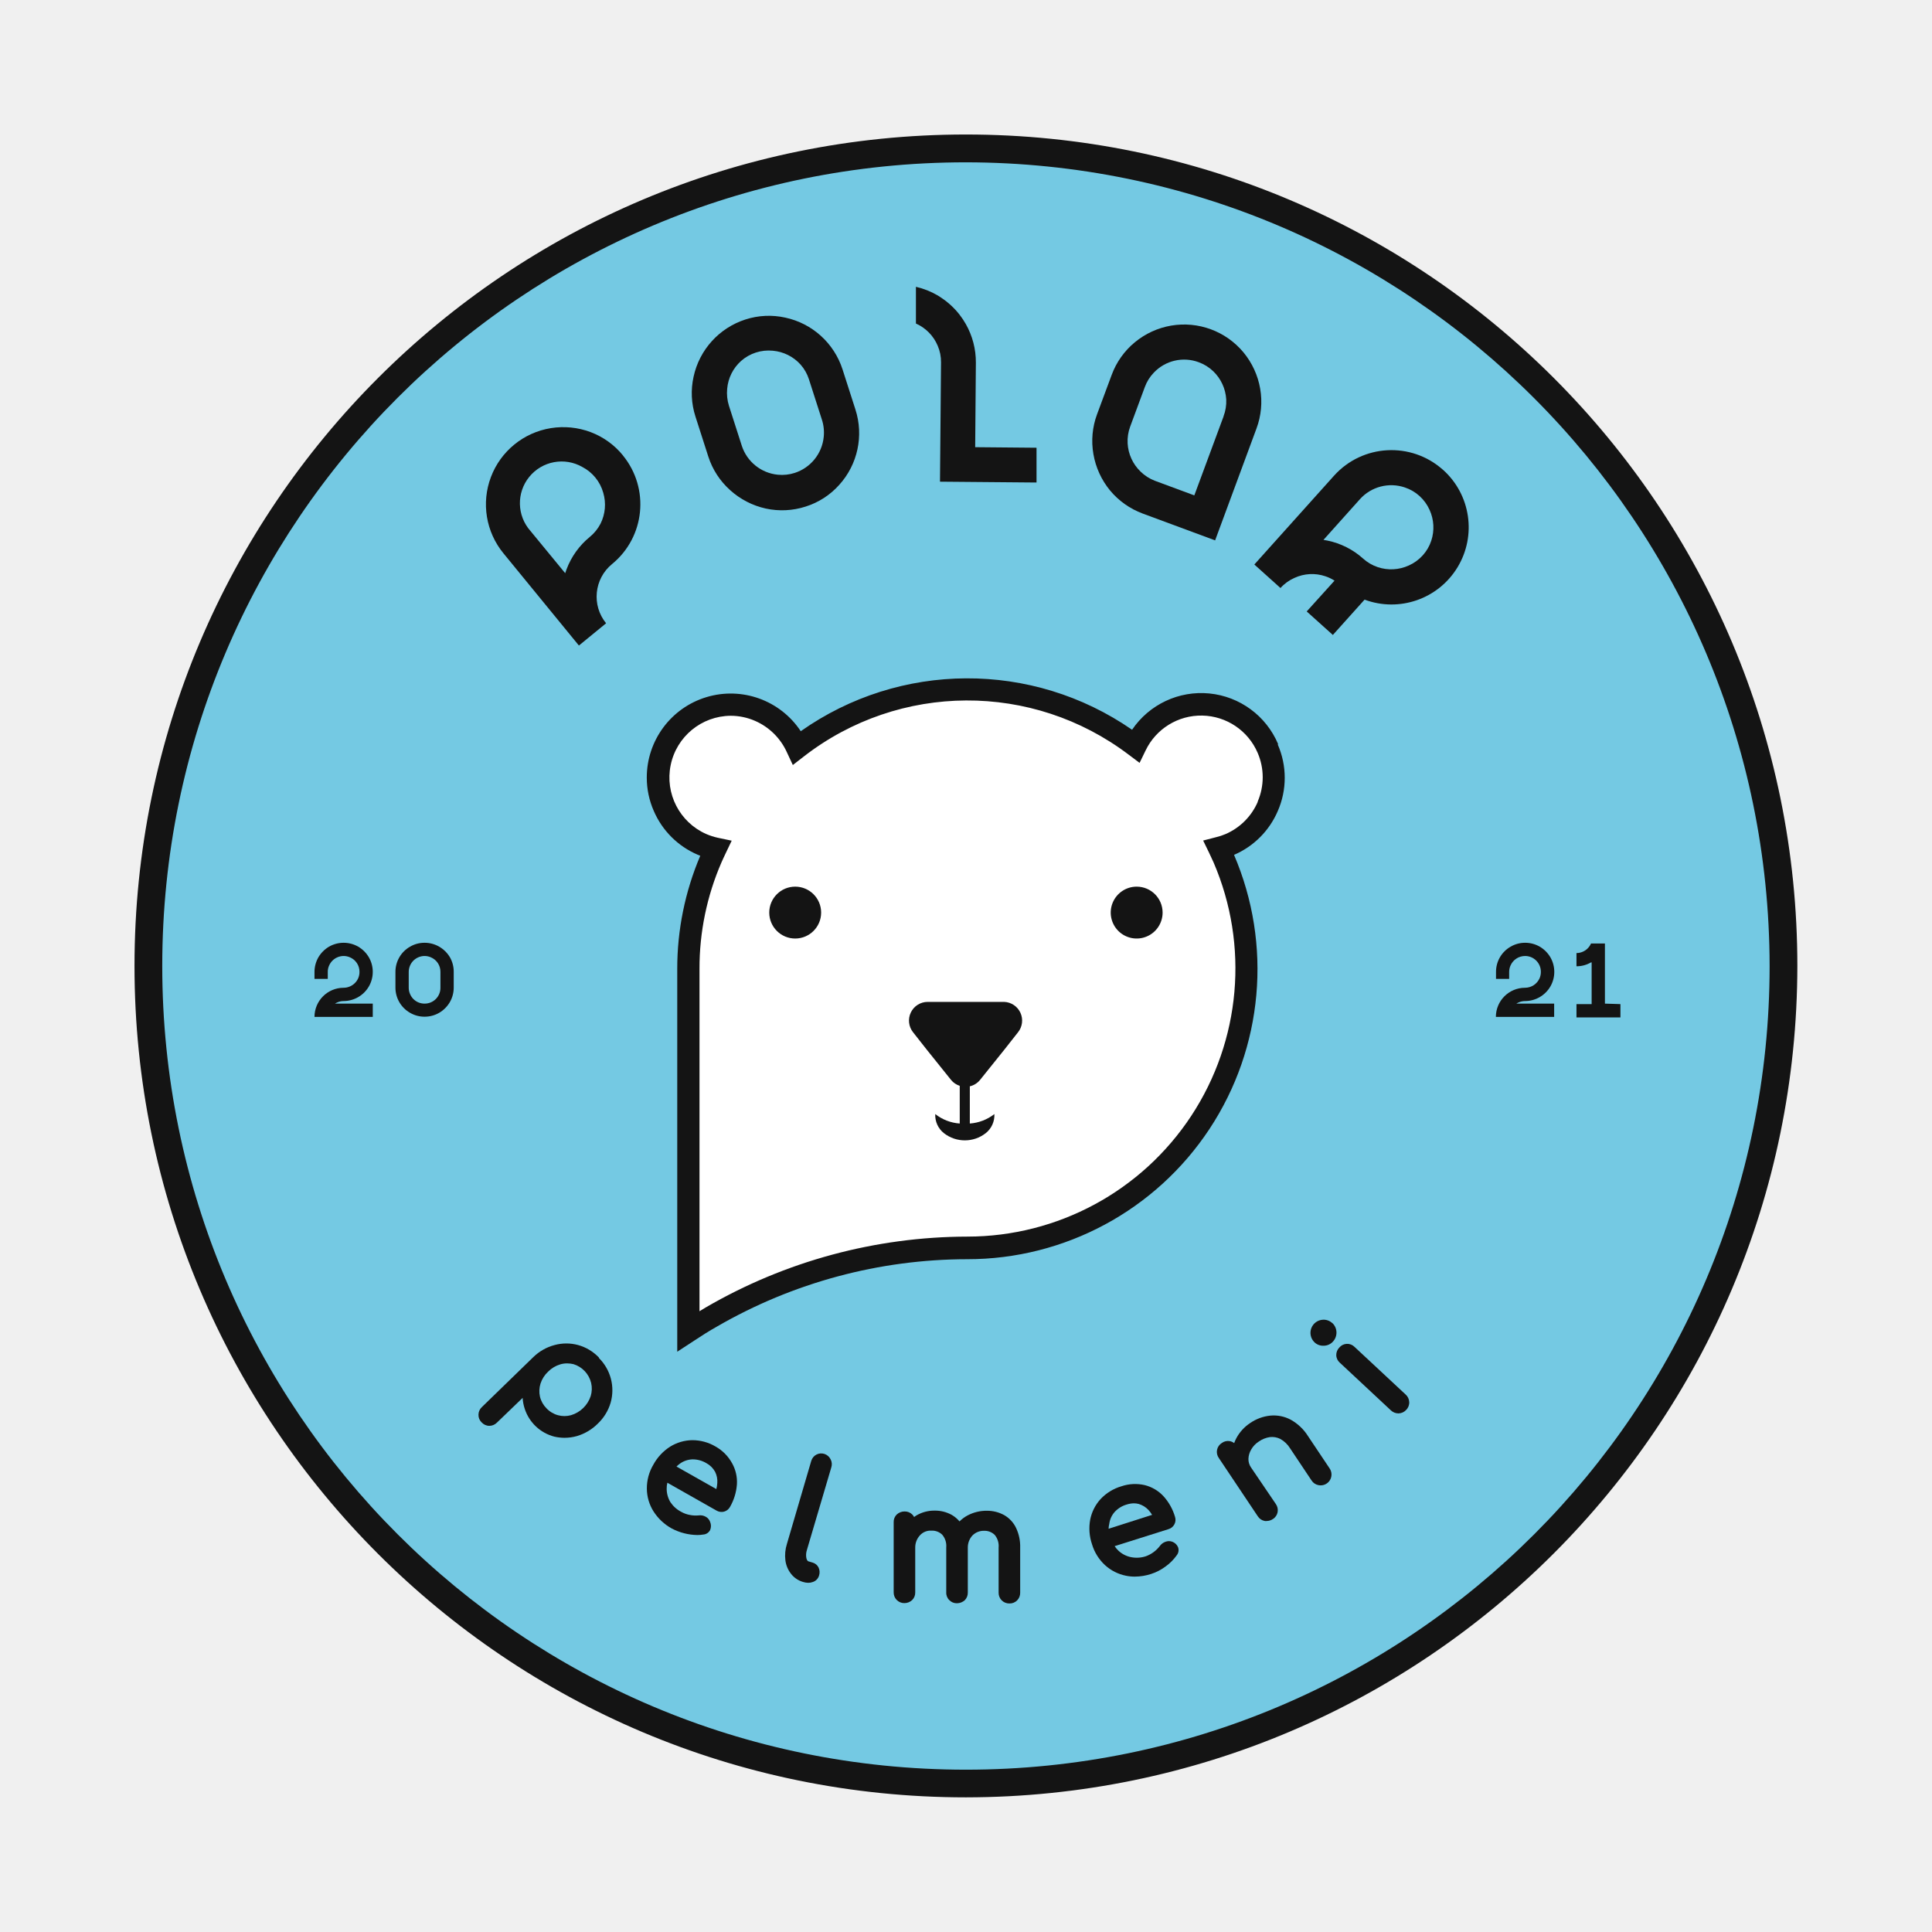
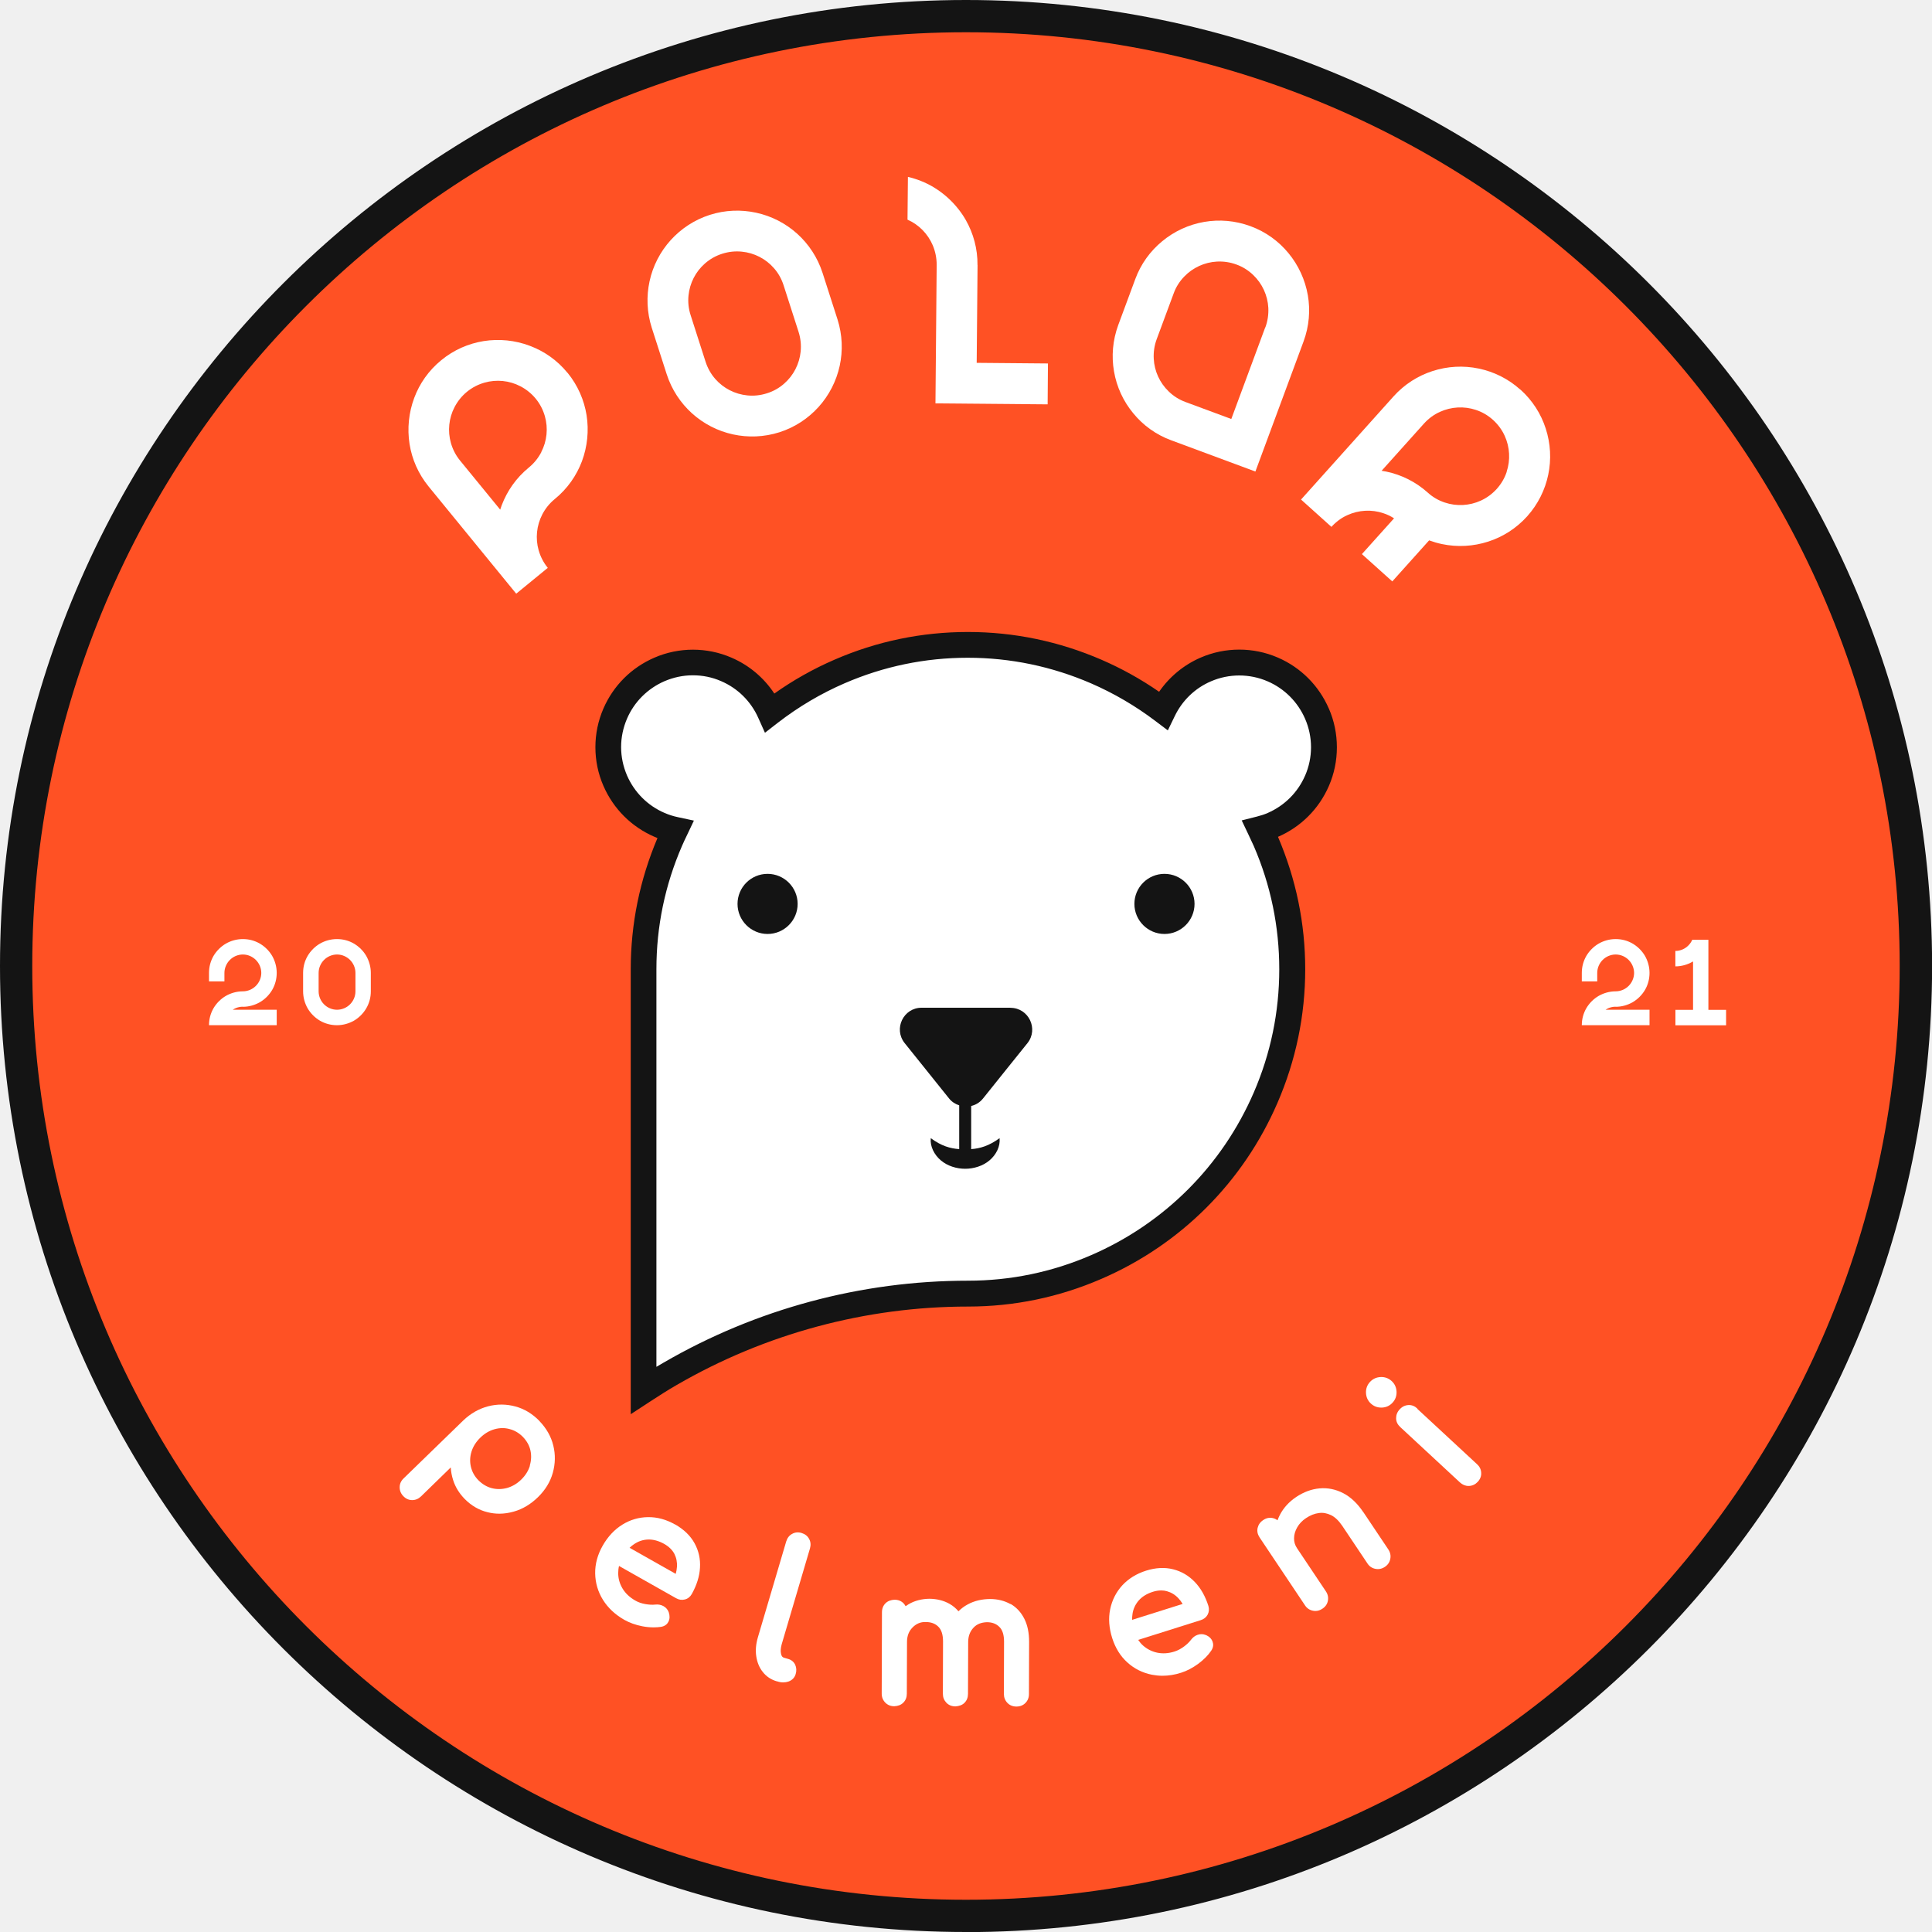
- <svg xmlns="http://www.w3.org/2000/svg" id="Слой_1" data-name="Слой 1" viewBox="0 0 277.79 277.8">
+ <svg xmlns="http://www.w3.org/2000/svg" width="62" height="62" viewBox="0 0 62 62" fill="none">
+   <mask id="mask0_376_11593" style="mask-type:alpha" maskUnits="userSpaceOnUse" x="0" y="0" width="62" height="62">
+     <circle cx="31" cy="31" r="31" fill="#D9D9D9" />
+   </mask>
+   <g mask="url(#mask0_376_11593)">
+ </g>
+   <g clip-path="url(#clip0_376_11593)">
+     <path d="M0.52 31.001C0.52 47.836 14.167 61.484 31.002 61.484C47.837 61.484 61.485 47.836 61.485 31.001C61.485 14.166 47.837 0.519 31.002 0.519C14.167 0.519 0.52 14.166 0.52 31.001Z" fill="#FF5124" />
+     <path d="M31.001 62C13.907 62 0 48.093 0 31.001C0 13.91 13.907 0 31.001 0C48.095 0 62.003 13.907 62.003 31.001C62.003 48.095 48.095 62.003 31.001 62.003M31.001 1.035C14.478 1.035 1.035 14.478 1.035 31.001C1.035 47.525 14.478 60.965 30.999 60.965C47.52 60.965 60.963 47.522 60.963 31.001C60.963 14.48 47.522 1.035 31.001 1.035Z" fill="#141414" />
+     <path d="M42.262 22.903C41.987 22.267 41.478 21.759 40.843 21.484C40.514 21.342 40.151 21.261 39.767 21.261C39.383 21.261 39.023 21.342 38.691 21.484C38.089 21.744 37.604 22.216 37.322 22.804C36.663 22.306 35.945 21.884 35.177 21.552C33.912 21.005 32.519 20.696 31.056 20.696C29.594 20.696 28.201 21.002 26.936 21.549C26.135 21.897 25.388 22.343 24.708 22.869C24.431 22.249 23.93 21.754 23.305 21.484C22.976 21.342 22.613 21.261 22.229 21.261C21.846 21.261 21.485 21.342 21.153 21.484C20.518 21.759 20.01 22.267 19.735 22.903C19.592 23.232 19.512 23.595 19.512 23.979C19.512 24.363 19.592 24.723 19.735 25.055C20.01 25.691 20.518 26.199 21.153 26.474C21.317 26.544 21.485 26.598 21.662 26.637C21.607 26.754 21.55 26.868 21.501 26.987C20.953 28.253 20.645 29.645 20.645 31.108V44.621C20.925 44.437 21.21 44.255 21.501 44.086C24.314 42.455 27.576 41.517 31.054 41.517C32.516 41.517 33.909 41.208 35.174 40.661C37.604 39.608 39.557 37.658 40.607 35.228C41.154 33.963 41.463 32.57 41.463 31.108C41.463 29.645 41.154 28.253 40.607 26.987C40.553 26.86 40.493 26.733 40.433 26.608C40.573 26.572 40.708 26.531 40.838 26.474C41.473 26.199 41.981 25.691 42.256 25.055C42.399 24.726 42.479 24.363 42.479 23.979C42.479 23.595 42.399 23.235 42.256 22.903" fill="white" />
+     <path d="M42.643 22.737C42.324 22.003 41.746 21.422 41.009 21.103C40.221 20.761 39.319 20.761 38.53 21.103C37.991 21.336 37.529 21.718 37.197 22.2C36.614 21.795 35.992 21.451 35.346 21.171C33.984 20.582 32.543 20.281 31.062 20.281C29.581 20.281 28.139 20.579 26.778 21.171C26.104 21.463 25.456 21.826 24.849 22.257C24.514 21.749 24.04 21.349 23.477 21.106C22.689 20.763 21.786 20.763 20.998 21.106C20.261 21.425 19.683 22.003 19.364 22.739C19.193 23.134 19.107 23.551 19.107 23.979C19.107 24.407 19.193 24.824 19.364 25.218C19.683 25.952 20.261 26.533 20.998 26.852C21.032 26.868 21.065 26.881 21.099 26.894C20.531 28.234 20.241 29.65 20.241 31.105V45.383L20.881 44.965C21.146 44.794 21.428 44.61 21.719 44.444C24.556 42.8 27.787 41.929 31.064 41.929C32.545 41.929 33.987 41.63 35.348 41.039C37.89 39.94 39.897 37.933 40.996 35.391C41.585 34.03 41.886 32.588 41.886 31.108C41.886 29.627 41.59 28.208 41.012 26.855C41.748 26.536 42.327 25.957 42.646 25.221C42.817 24.827 42.902 24.409 42.902 23.982C42.902 23.554 42.817 23.136 42.646 22.742L42.643 22.737ZM41.883 24.887C41.65 25.428 41.222 25.854 40.68 26.09C40.581 26.134 40.47 26.17 40.338 26.204L39.848 26.328L40.065 26.785C40.122 26.904 40.179 27.026 40.234 27.148C40.779 28.405 41.053 29.738 41.053 31.105C41.053 32.471 40.779 33.804 40.234 35.062C39.217 37.411 37.363 39.263 35.017 40.279C33.759 40.824 32.428 41.099 31.062 41.099C27.639 41.099 24.263 42.007 21.299 43.726C21.221 43.773 21.143 43.817 21.065 43.863V31.102C21.065 29.733 21.34 28.403 21.887 27.145C21.937 27.031 21.988 26.919 22.043 26.808L22.268 26.334L21.755 26.224C21.607 26.193 21.462 26.147 21.325 26.087C20.783 25.854 20.357 25.426 20.121 24.884C19.997 24.593 19.932 24.287 19.932 23.974C19.932 23.66 19.997 23.354 20.121 23.064C20.355 22.521 20.783 22.096 21.325 21.86C21.615 21.736 21.921 21.671 22.235 21.671C22.549 21.671 22.857 21.733 23.145 21.86C23.674 22.088 24.097 22.506 24.333 23.035L24.548 23.515L24.963 23.193C25.627 22.68 26.348 22.254 27.102 21.928C28.36 21.383 29.69 21.108 31.057 21.108C32.423 21.108 33.756 21.386 35.014 21.93C35.743 22.247 36.435 22.651 37.073 23.134L37.477 23.439L37.698 22.983C37.939 22.48 38.351 22.083 38.86 21.865C39.438 21.614 40.102 21.614 40.68 21.865C41.222 22.099 41.647 22.527 41.883 23.069C42.008 23.359 42.072 23.665 42.072 23.979C42.072 24.293 42.008 24.601 41.883 24.889V24.887Z" fill="#141414" />
+     <path d="M24.633 28.043C24.098 28.043 23.668 28.476 23.668 29.007C23.668 29.539 24.101 29.972 24.633 29.972C25.164 29.972 25.597 29.539 25.597 29.007C25.597 28.476 25.164 28.043 24.633 28.043Z" fill="#141414" />
+     <path d="M37.369 28.043C36.835 28.043 36.404 28.476 36.404 29.007C36.404 29.539 36.837 29.972 37.369 29.972C37.901 29.972 38.334 29.539 38.334 29.007C38.334 28.476 37.901 28.043 37.369 28.043Z" fill="#141414" />
+     <path d="M32.426 32.339H29.576C28.99 32.339 28.666 33.016 29.032 33.475L29.561 34.134L30.455 35.249C30.543 35.36 30.657 35.43 30.782 35.472V36.877C30.491 36.854 30.214 36.779 29.869 36.525C29.843 36.789 29.978 37.056 30.193 37.238C30.411 37.422 30.701 37.507 30.974 37.507C31.243 37.507 31.537 37.422 31.754 37.238C31.97 37.056 32.104 36.789 32.078 36.525C31.731 36.776 31.456 36.854 31.166 36.877V35.492C31.311 35.459 31.446 35.378 31.547 35.251L32.441 34.136L32.971 33.477C33.336 33.021 33.012 32.342 32.426 32.342V32.339Z" fill="#141414" />
+     <path d="M18.212 11.965C17.88 11.558 17.46 11.268 17.001 11.097C16.529 10.918 16.018 10.868 15.521 10.946C15.036 11.024 14.566 11.226 14.162 11.558C13.755 11.89 13.464 12.31 13.293 12.769C13.117 13.241 13.065 13.752 13.143 14.25C13.22 14.735 13.423 15.204 13.752 15.609L16.566 19.052L17.579 18.223C17.439 18.051 17.343 17.859 17.286 17.66C17.177 17.276 17.219 16.864 17.403 16.508C17.499 16.324 17.631 16.156 17.802 16.016C18.21 15.684 18.5 15.264 18.674 14.805C18.85 14.333 18.902 13.822 18.824 13.324C18.746 12.839 18.544 12.37 18.215 11.965H18.212ZM17.372 14.509C17.276 14.693 17.144 14.862 16.973 15.002C16.566 15.334 16.275 15.754 16.101 16.213C16.083 16.259 16.068 16.309 16.052 16.355L14.763 14.779C14.623 14.608 14.527 14.416 14.47 14.216C14.361 13.832 14.403 13.417 14.587 13.065C14.683 12.881 14.815 12.712 14.986 12.572C15.158 12.432 15.349 12.336 15.549 12.279C15.933 12.17 16.348 12.211 16.7 12.396C16.884 12.492 17.053 12.624 17.193 12.795C17.333 12.966 17.429 13.158 17.486 13.358C17.595 13.742 17.553 14.156 17.369 14.509H17.372Z" fill="white" />
+     <path d="M26.397 8.758C26.236 8.26 25.951 7.834 25.588 7.505C25.215 7.168 24.758 6.932 24.265 6.826C23.786 6.722 23.275 6.737 22.777 6.896C22.279 7.056 21.854 7.342 21.524 7.705C21.187 8.078 20.951 8.534 20.845 9.027C20.741 9.507 20.757 10.018 20.915 10.516L21.395 12.009C21.556 12.507 21.841 12.932 22.204 13.262C22.577 13.599 23.034 13.835 23.526 13.941C24.006 14.045 24.517 14.029 25.015 13.871C25.515 13.71 25.938 13.425 26.267 13.062C26.605 12.689 26.84 12.23 26.947 11.74C27.051 11.26 27.035 10.749 26.877 10.251L26.397 8.758ZM25.694 11.281C25.655 11.677 25.466 12.048 25.165 12.31C25.01 12.448 24.823 12.556 24.613 12.621C24.403 12.689 24.188 12.71 23.983 12.689C23.586 12.65 23.215 12.461 22.953 12.16C22.816 12.004 22.71 11.818 22.642 11.607L22.163 10.114C22.095 9.904 22.074 9.691 22.095 9.484C22.134 9.087 22.323 8.716 22.624 8.454C22.78 8.317 22.966 8.21 23.176 8.143C23.386 8.076 23.599 8.055 23.806 8.076C24.203 8.114 24.574 8.304 24.836 8.605C24.974 8.76 25.08 8.947 25.147 9.157L25.627 10.65C25.694 10.861 25.715 11.073 25.694 11.281Z" fill="white" />
+     <path d="M31.369 8.506C31.374 7.982 31.236 7.489 30.995 7.064C30.925 6.94 30.845 6.823 30.759 6.714C30.567 6.47 30.339 6.258 30.08 6.084C30.038 6.055 29.994 6.029 29.953 6.003C29.704 5.856 29.429 5.744 29.136 5.677L29.123 7.049C29.489 7.209 29.779 7.508 29.935 7.876C30.015 8.068 30.059 8.278 30.059 8.498L30.02 12.945L33.62 12.976L33.63 11.664L31.343 11.644L31.371 8.506H31.369Z" fill="white" />
+     <path d="M41.97 9.476C41.884 8.98 41.669 8.511 41.347 8.122C41.036 7.744 40.624 7.44 40.131 7.259C39.638 7.077 39.13 7.038 38.645 7.121C38.147 7.207 37.681 7.422 37.294 7.744C36.916 8.055 36.612 8.467 36.431 8.96L35.886 10.43C35.705 10.923 35.666 11.431 35.749 11.916C35.834 12.414 36.049 12.881 36.371 13.267C36.682 13.646 37.094 13.949 37.587 14.13L40.287 15.132L41.832 10.959C42.014 10.466 42.053 9.958 41.97 9.473V9.476ZM40.603 10.505L39.514 13.446L38.044 12.901C37.836 12.824 37.657 12.71 37.507 12.564C37.219 12.289 37.045 11.911 37.025 11.511C37.014 11.304 37.043 11.091 37.12 10.884L37.665 9.414C37.74 9.206 37.857 9.027 38.002 8.877C38.277 8.589 38.656 8.415 39.055 8.394C39.262 8.384 39.475 8.413 39.682 8.49C39.89 8.566 40.069 8.682 40.219 8.827C40.507 9.102 40.681 9.481 40.702 9.88C40.712 10.088 40.683 10.3 40.606 10.508L40.603 10.505Z" fill="white" />
+     <path d="M48.787 12.502C48.398 12.152 47.937 11.929 47.457 11.828C46.964 11.724 46.451 11.752 45.971 11.908C45.504 12.059 45.071 12.331 44.721 12.72L41.752 16.031L42.727 16.908C42.875 16.744 43.048 16.617 43.238 16.532C43.601 16.366 44.016 16.342 44.394 16.47C44.514 16.508 44.628 16.565 44.737 16.633L43.705 17.782L44.68 18.658L45.862 17.341C45.997 17.39 46.134 17.431 46.274 17.46C46.767 17.564 47.281 17.535 47.76 17.38C48.227 17.229 48.66 16.957 49.01 16.568C49.36 16.176 49.583 15.717 49.684 15.238C49.788 14.745 49.76 14.232 49.604 13.752C49.454 13.285 49.181 12.852 48.792 12.502H48.787ZM48.352 15.142C48.287 15.339 48.18 15.525 48.033 15.689C47.885 15.852 47.711 15.979 47.522 16.065C47.159 16.231 46.744 16.254 46.365 16.127C46.168 16.062 45.981 15.956 45.818 15.808C45.429 15.458 44.968 15.235 44.488 15.134C44.438 15.124 44.389 15.116 44.337 15.108L45.696 13.594C45.844 13.43 46.018 13.303 46.207 13.218C46.57 13.052 46.985 13.028 47.364 13.155C47.561 13.22 47.747 13.326 47.911 13.474C48.074 13.622 48.201 13.796 48.287 13.985C48.453 14.348 48.476 14.763 48.349 15.142H48.352Z" fill="white" />
+     <path d="M7.794 32.309C7.991 32.309 8.177 32.254 8.338 32.163C8.502 32.067 8.639 31.93 8.735 31.767C8.828 31.606 8.88 31.422 8.88 31.222C8.88 31.022 8.826 30.838 8.735 30.677C8.639 30.514 8.502 30.377 8.338 30.281C8.177 30.187 7.993 30.136 7.794 30.136C7.594 30.136 7.41 30.19 7.249 30.281C7.086 30.377 6.948 30.514 6.852 30.677C6.759 30.838 6.707 31.022 6.707 31.222V31.494H7.202V31.222C7.202 31.139 7.22 31.059 7.252 30.989C7.311 30.851 7.423 30.74 7.56 30.68C7.633 30.649 7.711 30.631 7.794 30.631C7.877 30.631 7.957 30.649 8.027 30.68C8.164 30.74 8.276 30.851 8.336 30.989C8.367 31.061 8.385 31.139 8.385 31.222C8.385 31.305 8.367 31.385 8.336 31.455C8.276 31.593 8.164 31.704 8.027 31.764C7.954 31.795 7.877 31.813 7.794 31.813C7.596 31.813 7.41 31.868 7.249 31.959C7.086 32.054 6.948 32.192 6.852 32.355C6.759 32.516 6.707 32.7 6.707 32.9H8.88V32.404H7.469C7.498 32.386 7.526 32.368 7.558 32.355C7.63 32.324 7.708 32.306 7.791 32.306L7.794 32.309Z" fill="white" />
+     <path d="M11.358 30.281C11.197 30.187 11.013 30.136 10.813 30.136C10.613 30.136 10.429 30.19 10.268 30.281C10.105 30.377 9.968 30.514 9.872 30.677C9.778 30.838 9.727 31.022 9.727 31.222V31.813C9.727 32.01 9.781 32.197 9.872 32.358C9.968 32.521 10.105 32.659 10.268 32.755C10.429 32.848 10.613 32.9 10.813 32.9C11.013 32.9 11.197 32.845 11.358 32.755C11.521 32.659 11.659 32.521 11.754 32.358C11.848 32.197 11.9 32.013 11.9 31.813V31.222C11.9 31.025 11.845 30.838 11.754 30.677C11.659 30.514 11.521 30.377 11.358 30.281ZM11.407 31.813C11.407 31.896 11.389 31.977 11.358 32.047C11.298 32.184 11.187 32.296 11.049 32.355C10.976 32.386 10.899 32.404 10.816 32.404C10.733 32.404 10.652 32.386 10.582 32.355C10.445 32.296 10.333 32.184 10.274 32.047C10.243 31.974 10.225 31.896 10.225 31.813V31.222C10.225 31.139 10.243 31.059 10.274 30.989C10.333 30.851 10.445 30.74 10.582 30.68C10.655 30.649 10.733 30.631 10.816 30.631C10.899 30.631 10.979 30.649 11.049 30.68C11.187 30.74 11.298 30.851 11.358 30.989C11.389 31.061 11.407 31.139 11.407 31.222V31.813Z" fill="white" />
+     <path d="M51.848 32.309C52.045 32.309 52.232 32.254 52.393 32.163C52.556 32.067 52.694 31.93 52.79 31.767C52.883 31.606 52.935 31.422 52.935 31.222C52.935 31.022 52.88 30.838 52.79 30.677C52.694 30.514 52.556 30.377 52.393 30.281C52.232 30.187 52.048 30.136 51.848 30.136C51.649 30.136 51.465 30.19 51.304 30.281C51.14 30.377 51.003 30.514 50.907 30.677C50.814 30.838 50.762 31.022 50.762 31.222V31.494H51.257V31.222C51.257 31.139 51.275 31.059 51.306 30.989C51.366 30.851 51.477 30.74 51.615 30.68C51.688 30.649 51.765 30.631 51.848 30.631C51.931 30.631 52.012 30.649 52.082 30.68C52.219 30.74 52.331 30.851 52.39 30.989C52.421 31.061 52.44 31.139 52.44 31.222C52.44 31.305 52.421 31.385 52.39 31.455C52.331 31.593 52.219 31.704 52.082 31.764C52.009 31.795 51.931 31.813 51.848 31.813C51.651 31.813 51.465 31.868 51.304 31.959C51.14 32.054 51.003 32.192 50.907 32.355C50.814 32.516 50.762 32.7 50.762 32.9H52.935V32.404H51.524C51.553 32.386 51.581 32.368 51.612 32.355C51.685 32.324 51.763 32.306 51.846 32.306L51.848 32.309Z" fill="white" />
+     <path d="M54.824 32.405V30.159H54.306C54.246 30.296 54.135 30.408 53.997 30.468C53.924 30.499 53.847 30.517 53.764 30.517V31.012C53.961 31.012 54.148 30.958 54.308 30.867C54.316 30.862 54.324 30.857 54.332 30.854V32.407H53.766V32.903H55.392V32.407H54.827L54.824 32.405Z" fill="white" />
+     <path d="M17.312 45.601C17.087 45.37 16.827 45.212 16.54 45.135C16.252 45.057 15.959 45.054 15.666 45.129C15.375 45.205 15.108 45.355 14.87 45.581L12.951 47.445C12.868 47.525 12.826 47.619 12.826 47.728C12.826 47.837 12.865 47.932 12.943 48.013C13.026 48.099 13.122 48.14 13.228 48.14C13.334 48.14 13.43 48.099 13.511 48.021L14.465 47.092C14.473 47.23 14.499 47.367 14.543 47.502C14.613 47.722 14.737 47.922 14.909 48.099C15.121 48.316 15.37 48.462 15.648 48.529C15.772 48.56 15.899 48.576 16.026 48.576C16.179 48.576 16.335 48.552 16.49 48.508C16.773 48.428 17.032 48.272 17.266 48.044C17.499 47.816 17.66 47.554 17.74 47.264C17.821 46.973 17.828 46.68 17.756 46.39C17.686 46.099 17.533 45.832 17.307 45.599L17.312 45.601ZM17.006 47.035C16.957 47.199 16.861 47.352 16.724 47.484C16.589 47.616 16.436 47.704 16.27 47.751C16.104 47.795 15.941 47.798 15.78 47.756C15.622 47.715 15.479 47.629 15.352 47.502C15.227 47.375 15.15 47.232 15.111 47.069C15.074 46.908 15.08 46.745 15.132 46.581C15.183 46.418 15.277 46.27 15.412 46.138C15.549 46.003 15.705 45.912 15.868 45.866C15.954 45.842 16.039 45.829 16.125 45.829C16.203 45.829 16.28 45.84 16.355 45.861C16.516 45.902 16.659 45.988 16.781 46.112C16.905 46.242 16.988 46.387 17.022 46.545C17.058 46.706 17.05 46.869 17.001 47.033L17.006 47.035Z" fill="white" />
+     <path d="M21.665 48.923C21.382 48.762 21.089 48.682 20.796 48.687C20.503 48.69 20.225 48.77 19.971 48.928C19.72 49.084 19.507 49.309 19.341 49.602C19.175 49.893 19.095 50.194 19.1 50.494C19.105 50.795 19.188 51.081 19.349 51.34C19.51 51.599 19.74 51.814 20.036 51.983C20.202 52.076 20.394 52.146 20.609 52.188C20.739 52.214 20.861 52.224 20.977 52.224C21.055 52.224 21.13 52.219 21.203 52.209C21.351 52.188 21.421 52.105 21.452 52.04C21.496 51.952 21.498 51.851 21.46 51.737C21.428 51.651 21.369 51.584 21.286 51.539C21.206 51.498 21.12 51.482 21.024 51.493C20.938 51.503 20.832 51.498 20.71 51.477C20.591 51.456 20.479 51.418 20.386 51.363C20.21 51.262 20.072 51.135 19.979 50.979C19.886 50.824 19.839 50.66 19.839 50.484C19.839 50.406 19.847 50.328 19.865 50.253L21.696 51.288C21.786 51.34 21.882 51.353 21.976 51.329C22.072 51.306 22.147 51.246 22.199 51.156C22.357 50.873 22.448 50.59 22.463 50.313C22.481 50.03 22.422 49.766 22.289 49.525C22.157 49.283 21.947 49.081 21.665 48.92V48.923ZM21.685 50.507L20.204 49.67C20.249 49.628 20.293 49.589 20.342 49.558C20.482 49.462 20.632 49.41 20.798 49.405C20.964 49.4 21.138 49.447 21.314 49.545C21.465 49.631 21.576 49.74 21.641 49.864C21.706 49.991 21.735 50.134 21.724 50.284C21.719 50.357 21.706 50.432 21.685 50.507Z" fill="white" />
+     <path d="M25.724 49.195C25.615 49.162 25.511 49.172 25.42 49.224C25.327 49.273 25.265 49.356 25.231 49.465L24.323 52.538C24.259 52.753 24.24 52.961 24.269 53.15C24.297 53.344 24.367 53.516 24.479 53.656C24.593 53.801 24.744 53.902 24.93 53.956H24.941C25.008 53.98 25.073 53.99 25.133 53.99C25.192 53.99 25.249 53.98 25.304 53.962C25.42 53.92 25.501 53.837 25.534 53.723C25.566 53.617 25.56 53.516 25.519 53.425C25.475 53.331 25.397 53.267 25.296 53.238L25.156 53.197C25.138 53.191 25.088 53.176 25.065 53.077C25.044 52.989 25.052 52.885 25.086 52.764L25.993 49.691C26.024 49.582 26.017 49.478 25.965 49.385C25.916 49.291 25.833 49.229 25.724 49.195Z" fill="white" />
+     <path d="M32.426 51.477C32.239 51.371 32.021 51.316 31.783 51.314C31.516 51.314 31.267 51.371 31.054 51.488C30.942 51.547 30.844 51.623 30.758 51.708C30.678 51.612 30.582 51.532 30.471 51.469C30.284 51.363 30.066 51.309 29.828 51.306C29.584 51.309 29.353 51.366 29.156 51.483C29.125 51.501 29.094 51.521 29.062 51.545C29.044 51.511 29.021 51.48 28.995 51.451C28.92 51.376 28.824 51.337 28.705 51.337C28.596 51.343 28.495 51.374 28.419 51.449C28.342 51.524 28.303 51.623 28.303 51.739L28.295 54.35C28.295 54.465 28.334 54.561 28.409 54.638C28.484 54.716 28.583 54.755 28.697 54.755C28.811 54.75 28.915 54.716 28.99 54.638C29.065 54.563 29.101 54.467 29.101 54.353L29.107 52.683C29.109 52.496 29.166 52.349 29.28 52.232C29.394 52.113 29.537 52.045 29.711 52.053C29.879 52.053 30.012 52.102 30.113 52.203C30.214 52.302 30.263 52.463 30.263 52.678L30.258 54.356C30.258 54.47 30.297 54.566 30.372 54.644C30.447 54.721 30.546 54.76 30.66 54.76C30.774 54.752 30.878 54.721 30.953 54.644C31.028 54.568 31.064 54.472 31.064 54.358L31.07 52.688C31.072 52.502 31.129 52.354 31.241 52.234C31.352 52.115 31.492 52.066 31.669 52.058C31.837 52.058 31.969 52.107 32.071 52.209C32.172 52.307 32.221 52.468 32.221 52.683L32.216 54.361C32.216 54.475 32.255 54.571 32.33 54.649C32.405 54.727 32.504 54.765 32.618 54.765C32.734 54.765 32.833 54.727 32.908 54.649C32.983 54.574 33.02 54.478 33.02 54.364L33.025 52.686C33.025 52.401 32.976 52.154 32.872 51.949C32.768 51.742 32.62 51.581 32.431 51.472L32.426 51.477Z" fill="white" />
+     <path d="M38.697 52.471C38.611 52.434 38.523 52.432 38.434 52.463C38.349 52.491 38.279 52.546 38.222 52.621C38.17 52.691 38.095 52.766 37.996 52.839C37.898 52.911 37.797 52.966 37.693 52.999C37.498 53.062 37.312 53.072 37.135 53.036C36.962 52.999 36.806 52.919 36.676 52.802C36.619 52.751 36.57 52.691 36.526 52.626L38.531 51.993C38.632 51.962 38.707 51.903 38.754 51.817C38.8 51.731 38.808 51.633 38.779 51.537C38.681 51.228 38.536 50.969 38.344 50.769C38.149 50.565 37.916 50.427 37.646 50.36C37.379 50.292 37.086 50.308 36.78 50.404C36.469 50.502 36.212 50.663 36.013 50.878C35.815 51.096 35.686 51.353 35.626 51.646C35.566 51.936 35.59 52.245 35.691 52.566C35.792 52.885 35.956 53.15 36.178 53.349C36.401 53.552 36.666 53.684 36.967 53.744C37.076 53.764 37.187 53.777 37.301 53.777C37.498 53.777 37.701 53.746 37.906 53.679C38.087 53.622 38.269 53.526 38.445 53.399C38.621 53.269 38.764 53.127 38.865 52.979C38.951 52.857 38.938 52.751 38.912 52.681C38.878 52.587 38.805 52.517 38.697 52.468V52.471ZM36.342 51.801C36.365 51.633 36.433 51.49 36.541 51.363C36.65 51.239 36.803 51.143 36.995 51.083C37.091 51.052 37.182 51.039 37.268 51.039C37.332 51.039 37.392 51.047 37.452 51.065C37.589 51.104 37.714 51.179 37.817 51.291C37.867 51.345 37.913 51.405 37.952 51.472L36.331 51.983C36.331 51.923 36.331 51.864 36.342 51.807V51.801Z" fill="white" />
+     <path d="M43.753 48.531C43.564 48.249 43.346 48.041 43.105 47.917C42.861 47.792 42.607 47.74 42.345 47.764C42.088 47.787 41.837 47.88 41.598 48.039C41.37 48.192 41.196 48.381 41.077 48.606C41.046 48.666 41.02 48.726 40.996 48.788C40.95 48.752 40.898 48.728 40.838 48.715C40.734 48.695 40.633 48.715 40.535 48.783C40.441 48.845 40.382 48.931 40.358 49.034C40.335 49.141 40.358 49.242 40.423 49.34L41.878 51.516C41.94 51.612 42.028 51.669 42.135 51.69C42.161 51.695 42.187 51.698 42.213 51.698C42.29 51.698 42.366 51.674 42.438 51.625C42.537 51.56 42.596 51.472 42.614 51.366C42.633 51.262 42.612 51.161 42.547 51.065L41.624 49.685C41.556 49.584 41.525 49.478 41.528 49.364C41.528 49.244 41.564 49.128 41.629 49.014C41.694 48.9 41.79 48.798 41.912 48.718C42.047 48.627 42.184 48.573 42.322 48.555C42.456 48.536 42.583 48.56 42.713 48.622C42.843 48.684 42.965 48.804 43.079 48.972L43.883 50.173C43.945 50.269 44.033 50.326 44.139 50.346C44.246 50.367 44.347 50.346 44.443 50.282C44.539 50.219 44.596 50.131 44.616 50.025C44.637 49.919 44.616 49.818 44.552 49.722L43.748 48.521L43.753 48.531Z" fill="white" />
+     <path d="M45.487 45.204C45.402 45.124 45.303 45.083 45.197 45.09C45.091 45.096 44.997 45.14 44.917 45.228C44.839 45.311 44.803 45.407 44.803 45.513C44.803 45.622 44.849 45.715 44.938 45.798L46.854 47.575C46.934 47.647 47.025 47.686 47.126 47.686C47.131 47.686 47.137 47.686 47.142 47.686C47.251 47.681 47.344 47.637 47.422 47.554C47.502 47.468 47.541 47.367 47.533 47.261C47.528 47.154 47.481 47.061 47.398 46.986L45.482 45.21L45.487 45.204Z" fill="white" />
+     <path d="M44.661 44.32C44.562 44.23 44.443 44.185 44.308 44.191C44.173 44.196 44.057 44.248 43.966 44.346C43.875 44.445 43.831 44.561 43.836 44.699C43.842 44.834 43.893 44.95 43.992 45.041C44.085 45.127 44.197 45.171 44.324 45.171C44.332 45.171 44.337 45.171 44.345 45.171C44.48 45.166 44.596 45.114 44.687 45.015C44.778 44.917 44.822 44.8 44.817 44.663C44.811 44.528 44.76 44.411 44.661 44.32Z" fill="white" />
+   </g>
  <defs>
-     <style>.cls-1{fill:#74c9e3;}.cls-2{fill:#141414;}.cls-3{fill:#fff;}</style>
+     <clipPath id="clip0_376_11593">
+       <rect width="62" height="62" fill="white" />
+     </clipPath>
  </defs>
-   <path class="cls-1" d="M21.34,138.9A117.55,117.55,0,1,0,138.89,21.35,117.55,117.55,0,0,0,21.34,138.9" />
-   <path class="cls-2" d="M138.89,258.44A119.55,119.55,0,1,1,258.44,138.9,119.67,119.67,0,0,1,138.89,258.44m0-235.1A115.56,115.56,0,1,0,254.45,138.9,115.69,115.69,0,0,0,138.89,23.34" />
-   <path class="cls-3" d="M182.32,107.67a10.52,10.52,0,0,0-5.47-5.47,10.45,10.45,0,0,0-13.57,5.08,39.93,39.93,0,0,0-48.64.26,10.56,10.56,0,0,0-5.41-5.34,10.42,10.42,0,0,0-8.29,0,10.52,10.52,0,0,0-5.47,5.47,10.42,10.42,0,0,0,0,8.29,10.52,10.52,0,0,0,5.47,5.47,10.68,10.68,0,0,0,2,.63c-.21.44-.43.89-.62,1.35A39.7,39.7,0,0,0,99,139.3v52.11c1.09-.71,2.18-1.41,3.3-2.06a73.2,73.2,0,0,1,36.84-9.91,40.1,40.1,0,0,0,36.84-56c-.21-.49-.44-1-.67-1.46a10.2,10.2,0,0,0,1.56-.52,10.52,10.52,0,0,0,5.47-5.47,10.42,10.42,0,0,0,0-8.29" />
-   <path class="cls-2" d="M183.78,107h0a12,12,0,0,0-21-2.07,41.59,41.59,0,0,0-47.64.21A12.07,12.07,0,0,0,93,111.81a11.86,11.86,0,0,0,1,4.78,12,12,0,0,0,6.3,6.3l.39.16a41.46,41.46,0,0,0-3.31,16.25v55.06l2.47-1.61c1-.67,2.11-1.37,3.23-2a72,72,0,0,1,36-9.69,41.71,41.71,0,0,0,38.36-58.14h0a12,12,0,0,0,6.29-6.3,11.92,11.92,0,0,0,0-9.56Zm-2.93,8.3a8.88,8.88,0,0,1-4.63,4.63,8.29,8.29,0,0,1-1.33.44l-1.89.49.85,1.75c.22.47.44.93.65,1.4a38.56,38.56,0,0,1-35.38,53.8A75.13,75.13,0,0,0,101.47,188l-.89.54V139.3A38.17,38.17,0,0,1,103.74,124c.19-.44.4-.87.6-1.3l.87-1.82-2-.42a9.31,9.31,0,0,1-1.67-.54,8.88,8.88,0,0,1,3.51-17,8.79,8.79,0,0,1,3.51.73,8.94,8.94,0,0,1,4.59,4.53L114,110l1.6-1.24a38.38,38.38,0,0,1,46.7-.24l1.56,1.17.85-1.75a8.85,8.85,0,0,1,16.13.32,8.83,8.83,0,0,1,0,7Z" />
-   <path class="cls-2" d="M114.34,127.49a3.73,3.73,0,1,0,3.73,3.72A3.73,3.73,0,0,0,114.34,127.49Z" />
-   <path class="cls-2" d="M163.45,127.49a3.73,3.73,0,1,0,3.72,3.72A3.73,3.73,0,0,0,163.45,127.49Z" />
-   <path class="cls-2" d="M144.39,144.06h-11a2.69,2.69,0,0,0-2.1,4.37l2,2.54,3.46,4.31a2.62,2.62,0,0,0,1.25.85v5.42a6.4,6.4,0,0,1-3.52-1.36,3.29,3.29,0,0,0,1.25,2.75,4.88,4.88,0,0,0,6,0,3.29,3.29,0,0,0,1.25-2.75,6.47,6.47,0,0,1-3.53,1.36V156.2a2.66,2.66,0,0,0,1.47-.92l3.46-4.31,2-2.54A2.69,2.69,0,0,0,144.39,144.06Z" />
-   <path class="cls-2" d="M89.58,65.49a11,11,0,0,0-4.66-3.36,11.22,11.22,0,0,0-5.71-.57,11.1,11.1,0,0,0-6.82,18L83.24,92.82l3.91-3.2A6.06,6.06,0,0,1,88,81.11a11.1,11.1,0,0,0,1.57-15.62ZM86.35,75.3a6.06,6.06,0,0,1-1.54,1.9,11,11,0,0,0-3.35,4.67c-.07.18-.13.36-.19.55l-5-6.08a6,6,0,0,1,7.47-9.19,6,6,0,0,1,3,3.7A6.08,6.08,0,0,1,86.35,75.3Z" />
-   <path class="cls-2" d="M121.15,53.12a11.1,11.1,0,0,0-8.23-7.45,10.93,10.93,0,0,0-5.74.27,11.11,11.11,0,0,0-7.45,8.22A10.92,10.92,0,0,0,100,59.9l1.85,5.76A11,11,0,0,0,105,70.49a11.24,11.24,0,0,0,5.1,2.63,11,11,0,0,0,5.74-.28,10.83,10.83,0,0,0,4.83-3.12A11.07,11.07,0,0,0,123,58.88Zm-2.71,9.73A6.07,6.07,0,0,1,114.27,68a6,6,0,0,1-2.43.26,6.07,6.07,0,0,1-5.18-4.17l-1.85-5.76a6.16,6.16,0,0,1-.25-2.43,6.06,6.06,0,0,1,2-4,6,6,0,0,1,4.56-1.47,6.07,6.07,0,0,1,4,2,5.91,5.91,0,0,1,1.2,2.12l1.85,5.76A6,6,0,0,1,118.44,62.85Z" />
-   <path class="cls-2" d="M140.32,52.15a11.13,11.13,0,0,0-1.45-5.56,11.51,11.51,0,0,0-.91-1.36,11.17,11.17,0,0,0-2.62-2.42c-.16-.11-.32-.22-.49-.32a11.21,11.21,0,0,0-3.15-1.25l0,5.28a6.06,6.06,0,0,1,3.13,3.19,5.85,5.85,0,0,1,.48,2.4l-.15,17.15,13.88.12,0-5-8.82-.08Z" />
-   <path class="cls-2" d="M181.2,55.89a11.17,11.17,0,0,0-2.4-5.22,11.1,11.1,0,0,0-10.41-3.85,11.17,11.17,0,0,0-5.22,2.4,11,11,0,0,0-3.32,4.68l-2.11,5.68a11,11,0,0,0-.52,5.72,11.25,11.25,0,0,0,2.39,5.22,11.14,11.14,0,0,0,4.69,3.32l10.42,3.86,5.95-16.09A11,11,0,0,0,181.2,55.89Zm-5.27,4-4.2,11.34-5.67-2.1A6,6,0,0,1,164,67.81a6.1,6.1,0,0,1-1.86-4.06,6,6,0,0,1,.37-2.42l2.1-5.67a5.86,5.86,0,0,1,1.29-2.07,6,6,0,0,1,6.48-1.5,6,6,0,0,1,2.07,1.29,6.14,6.14,0,0,1,1.87,4.06A6,6,0,0,1,175.93,59.86Z" />
-   <path class="cls-2" d="M207.49,67.56a11.11,11.11,0,0,0-15.68.85L180.36,81.17l3.76,3.38a5.85,5.85,0,0,1,2-1.45,6,6,0,0,1,4.45-.24,5.7,5.7,0,0,1,1.32.63l-4,4.43,3.76,3.38,4.56-5.08a11.1,11.1,0,0,0,11.29-18.66ZM205.8,77.75a5.88,5.88,0,0,1-1.23,2.11,6,6,0,0,1-2,1.45,6.09,6.09,0,0,1-4.46.24A6,6,0,0,1,196,80.32a10.94,10.94,0,0,0-5.13-2.59l-.57-.1,5.24-5.85A6.06,6.06,0,0,1,202,70.09a5.88,5.88,0,0,1,2.11,1.23,6,6,0,0,1,1.45,2A6.09,6.09,0,0,1,205.8,77.75Z" />
-   <path class="cls-2" d="M49.41,143.94a4.22,4.22,0,0,0,3.63-2.1,4.2,4.2,0,0,0,0-4.19,4.31,4.31,0,0,0-1.53-1.53,4.22,4.22,0,0,0-4.2,0,4.31,4.31,0,0,0-1.53,1.53,4.25,4.25,0,0,0-.56,2.1v1h1.91v-1a2.15,2.15,0,0,1,.19-.91,2.27,2.27,0,0,1,1.19-1.19,2.23,2.23,0,0,1,1.8,0,2.24,2.24,0,0,1,1.38,2.1,2.26,2.26,0,0,1-.18.9,2.29,2.29,0,0,1-1.2,1.19,2.23,2.23,0,0,1-.9.19,4.19,4.19,0,0,0-4.19,4.19H53.6v-1.91H48.16a2.31,2.31,0,0,1,.35-.18A2.23,2.23,0,0,1,49.41,143.94Z" />
-   <path class="cls-2" d="M63.15,136.12a4.17,4.17,0,0,0-2.1-.56,4.11,4.11,0,0,0-2.09.56,4.16,4.16,0,0,0-2.1,3.63V142a4.16,4.16,0,0,0,2.1,3.63,4.11,4.11,0,0,0,2.09.56,4.17,4.17,0,0,0,2.1-.56,4.31,4.31,0,0,0,1.53-1.53,4.17,4.17,0,0,0,.56-2.1v-2.28a4.15,4.15,0,0,0-.56-2.1A4.31,4.31,0,0,0,63.15,136.12Zm.18,5.91a2.23,2.23,0,0,1-.18.9,2.27,2.27,0,0,1-1.2,1.2,2.34,2.34,0,0,1-1.8,0,2.25,2.25,0,0,1-1.19-1.2,2.23,2.23,0,0,1-.19-.9v-2.28a2.32,2.32,0,0,1,.19-.91,2.27,2.27,0,0,1,1.19-1.19,2.23,2.23,0,0,1,1.8,0,2.24,2.24,0,0,1,1.38,2.1Z" />
-   <path class="cls-2" d="M219.3,143.94a4.22,4.22,0,0,0,3.63-2.1,4.2,4.2,0,0,0,0-4.19,4.31,4.31,0,0,0-1.53-1.53,4.17,4.17,0,0,0-2.1-.56,4.11,4.11,0,0,0-2.09.56,4.16,4.16,0,0,0-2.1,3.63v1H217v-1a2.32,2.32,0,0,1,.19-.91,2.29,2.29,0,0,1,2.09-1.38,2.27,2.27,0,0,1,2.28,2.29,2.26,2.26,0,0,1-.18.9,2.29,2.29,0,0,1-2.1,1.38,4.19,4.19,0,0,0-4.19,4.19h8.38v-1.91h-5.44a2.31,2.31,0,0,1,.35-.18A2.27,2.27,0,0,1,219.3,143.94Z" />
-   <path class="cls-2" d="M230.77,144.31v-8.65h-2a2.27,2.27,0,0,1-1.19,1.19,2.23,2.23,0,0,1-.9.19v1.9a4.11,4.11,0,0,0,2.09-.56l.09,0v6h-2.18v1.91H233v-1.91Z" />
-   <path class="cls-2" d="M86.12,195.2a6.54,6.54,0,0,0-3-1.8,6.42,6.42,0,0,0-3.37,0,6.89,6.89,0,0,0-3.07,1.74l-7.4,7.19a1.49,1.49,0,0,0-.48,1.09,1.46,1.46,0,0,0,.45,1.1,1.51,1.51,0,0,0,1.11.5h0a1.54,1.54,0,0,0,1.09-.46L75.15,201a6.06,6.06,0,0,0,.3,1.57,6.08,6.08,0,0,0,4.25,4,6.7,6.7,0,0,0,1.47.17,6.55,6.55,0,0,0,1.79-.25,7.11,7.11,0,0,0,3-1.79,6.8,6.8,0,0,0,1.84-3,6.52,6.52,0,0,0-1.67-6.42Zm-1.18,5.53a4.26,4.26,0,0,1-2.84,2.76,3.53,3.53,0,0,1-1.88,0,3.57,3.57,0,0,1-1.65-1,3.53,3.53,0,0,1-.93-1.67,3.64,3.64,0,0,1,.08-1.88,4.06,4.06,0,0,1,1.09-1.71,4.11,4.11,0,0,1,1.75-1.05,3.38,3.38,0,0,1,1-.14,4,4,0,0,1,.9.11A3.74,3.74,0,0,1,85,198.85,3.65,3.65,0,0,1,84.94,200.73Z" />
-   <path class="cls-2" d="M102.9,208a6.58,6.58,0,0,0-3.36-.92,6.22,6.22,0,0,0-3.18.93,7.08,7.08,0,0,0-2.42,2.6,6.65,6.65,0,0,0-.93,3.44,6.21,6.21,0,0,0,.95,3.26,7.3,7.3,0,0,0,2.65,2.48h0a8.15,8.15,0,0,0,3.64.93,4.76,4.76,0,0,0,.86-.07,1.2,1.2,0,0,0,1-.65,1.49,1.49,0,0,0,0-1.16,1.34,1.34,0,0,0-.67-.77,1.62,1.62,0,0,0-1-.17,4.3,4.3,0,0,1-1.21-.06,3.93,3.93,0,0,1-1.25-.44A4.21,4.21,0,0,1,96.4,216a3.76,3.76,0,0,1-.54-1.91,3.33,3.33,0,0,1,.1-.89l7.06,4a1.43,1.43,0,0,0,1.08.16,1.4,1.4,0,0,0,.86-.67,7.64,7.64,0,0,0,1-3.25,5.51,5.51,0,0,0-.67-3A6.13,6.13,0,0,0,102.9,208Zm.08,6.1-5.71-3.23a4.42,4.42,0,0,1,.53-.44,3.28,3.28,0,0,1,1.76-.59,3.83,3.83,0,0,1,2,.54,3.13,3.13,0,0,1,1.26,1.24,3.07,3.07,0,0,1,.32,1.62A4.31,4.31,0,0,1,103,214.12Z" />
-   <path class="cls-2" d="M118.55,209.06a1.49,1.49,0,0,0-1.9,1L113.15,222a5.56,5.56,0,0,0-.22,2.36,3.94,3.94,0,0,0,.82,1.95,3.36,3.36,0,0,0,1.73,1.16h0a2.54,2.54,0,0,0,.74.12,1.84,1.84,0,0,0,.66-.12,1.37,1.37,0,0,0,.89-.92,1.58,1.58,0,0,0-.06-1.14,1.36,1.36,0,0,0-.87-.73l-.54-.16c-.07,0-.26-.07-.35-.46a2.35,2.35,0,0,1,.08-1.21l3.5-11.85a1.48,1.48,0,0,0-.1-1.17A1.5,1.5,0,0,0,118.55,209.06Z" />
-   <path class="cls-2" d="M144.4,217.86a5.07,5.07,0,0,0-2.48-.63,5.81,5.81,0,0,0-2.81.68,4.84,4.84,0,0,0-1.14.85,4.3,4.3,0,0,0-1.11-.93,4.93,4.93,0,0,0-2.48-.62,5.06,5.06,0,0,0-2.59.68c-.12.08-.24.15-.35.24a1.83,1.83,0,0,0-.26-.36,1.53,1.53,0,0,0-1.12-.44,1.66,1.66,0,0,0-1.11.43,1.47,1.47,0,0,0-.45,1.12l0,10.07a1.52,1.52,0,0,0,1.54,1.56,1.62,1.62,0,0,0,1.13-.45,1.49,1.49,0,0,0,.43-1.1l0-6.44a2.55,2.55,0,0,1,.67-1.75,2.05,2.05,0,0,1,1.66-.68,2.08,2.08,0,0,1,1.55.58,2.48,2.48,0,0,1,.58,1.83l0,6.47a1.45,1.45,0,0,0,.44,1.11,1.47,1.47,0,0,0,1.1.45h0a1.71,1.71,0,0,0,1.13-.44,1.53,1.53,0,0,0,.43-1.11l0-6.44a2.54,2.54,0,0,1,.66-1.75,2.28,2.28,0,0,1,1.65-.68,2.1,2.1,0,0,1,1.55.58,2.49,2.49,0,0,1,.57,1.84l0,6.47a1.52,1.52,0,0,0,1.55,1.56h0a1.5,1.5,0,0,0,1.12-.45,1.53,1.53,0,0,0,.43-1.1l0-6.47a6.2,6.2,0,0,0-.59-2.84A4.22,4.22,0,0,0,144.4,217.86Z" />
-   <path class="cls-2" d="M168.58,221.69a1.38,1.38,0,0,0-1,0,1.67,1.67,0,0,0-.81.61,4.45,4.45,0,0,1-2,1.47,4.19,4.19,0,0,1-2.15.13,3.7,3.7,0,0,1-1.77-.9,3.79,3.79,0,0,1-.58-.68l7.73-2.44a1.39,1.39,0,0,0,.86-.69,1.37,1.37,0,0,0,.1-1.07,7.62,7.62,0,0,0-1.68-3,5.49,5.49,0,0,0-2.69-1.58,6.11,6.11,0,0,0-3.34.17,6.67,6.67,0,0,0-3,1.84,6.14,6.14,0,0,0-1.49,2.95,7,7,0,0,0,.26,3.55,6.67,6.67,0,0,0,1.87,3,6.27,6.27,0,0,0,3,1.52,6.14,6.14,0,0,0,1.29.13,7.72,7.72,0,0,0,2.33-.38h0a7.07,7.07,0,0,0,2.09-1.08,6.85,6.85,0,0,0,1.61-1.62,1.19,1.19,0,0,0,.18-1.15A1.44,1.44,0,0,0,168.58,221.69Zm-9.08-2.58a3.19,3.19,0,0,1,.76-1.69,3.76,3.76,0,0,1,1.76-1.09,3.65,3.65,0,0,1,1-.17,2.76,2.76,0,0,1,.71.09,3.13,3.13,0,0,1,1.41.87,4.71,4.71,0,0,1,.52.7l-6.26,2A3.82,3.82,0,0,1,159.5,219.11Z" />
-   <path class="cls-2" d="M188.08,206.5a6.9,6.9,0,0,0-2.5-2.37,5.21,5.21,0,0,0-2.93-.58,6.22,6.22,0,0,0-2.88,1.06,6,6,0,0,0-2,2.19,5.35,5.35,0,0,0-.31.7,1.54,1.54,0,0,0-.61-.28,1.49,1.49,0,0,0-1.17.27,1.5,1.5,0,0,0-.43,2.15l5.61,8.39a1.51,1.51,0,0,0,1,.67,1,1,0,0,0,.3,0,1.6,1.6,0,0,0,.87-.28,1.49,1.49,0,0,0,.68-1,1.54,1.54,0,0,0-.26-1.16L179.88,211a2.09,2.09,0,0,1-.37-1.23,2.84,2.84,0,0,1,.4-1.35,3.28,3.28,0,0,1,1.09-1.14,3.72,3.72,0,0,1,1.58-.64,2.67,2.67,0,0,1,1.51.26,3.88,3.88,0,0,1,1.41,1.35l3.09,4.63a1.51,1.51,0,0,0,1,.67,1.56,1.56,0,0,0,1.6-2.4Z" />
-   <path class="cls-2" d="M194.77,193.67a1.48,1.48,0,0,0-2.19.09,1.52,1.52,0,0,0-.44,1.1,1.49,1.49,0,0,0,.52,1.09L200,202.8a1.56,1.56,0,0,0,1.06.43h.06a1.53,1.53,0,0,0,1.08-.51,1.48,1.48,0,0,0,.43-1.13,1.53,1.53,0,0,0-.51-1.07Z" />
-   <path class="cls-2" d="M191.58,190.26a1.84,1.84,0,0,0-1.36-.5A1.89,1.89,0,0,0,189,193a1.77,1.77,0,0,0,1.27.5h.09a1.81,1.81,0,0,0,1.31-.6h0a1.9,1.9,0,0,0-.1-2.67Z" />
</svg>
